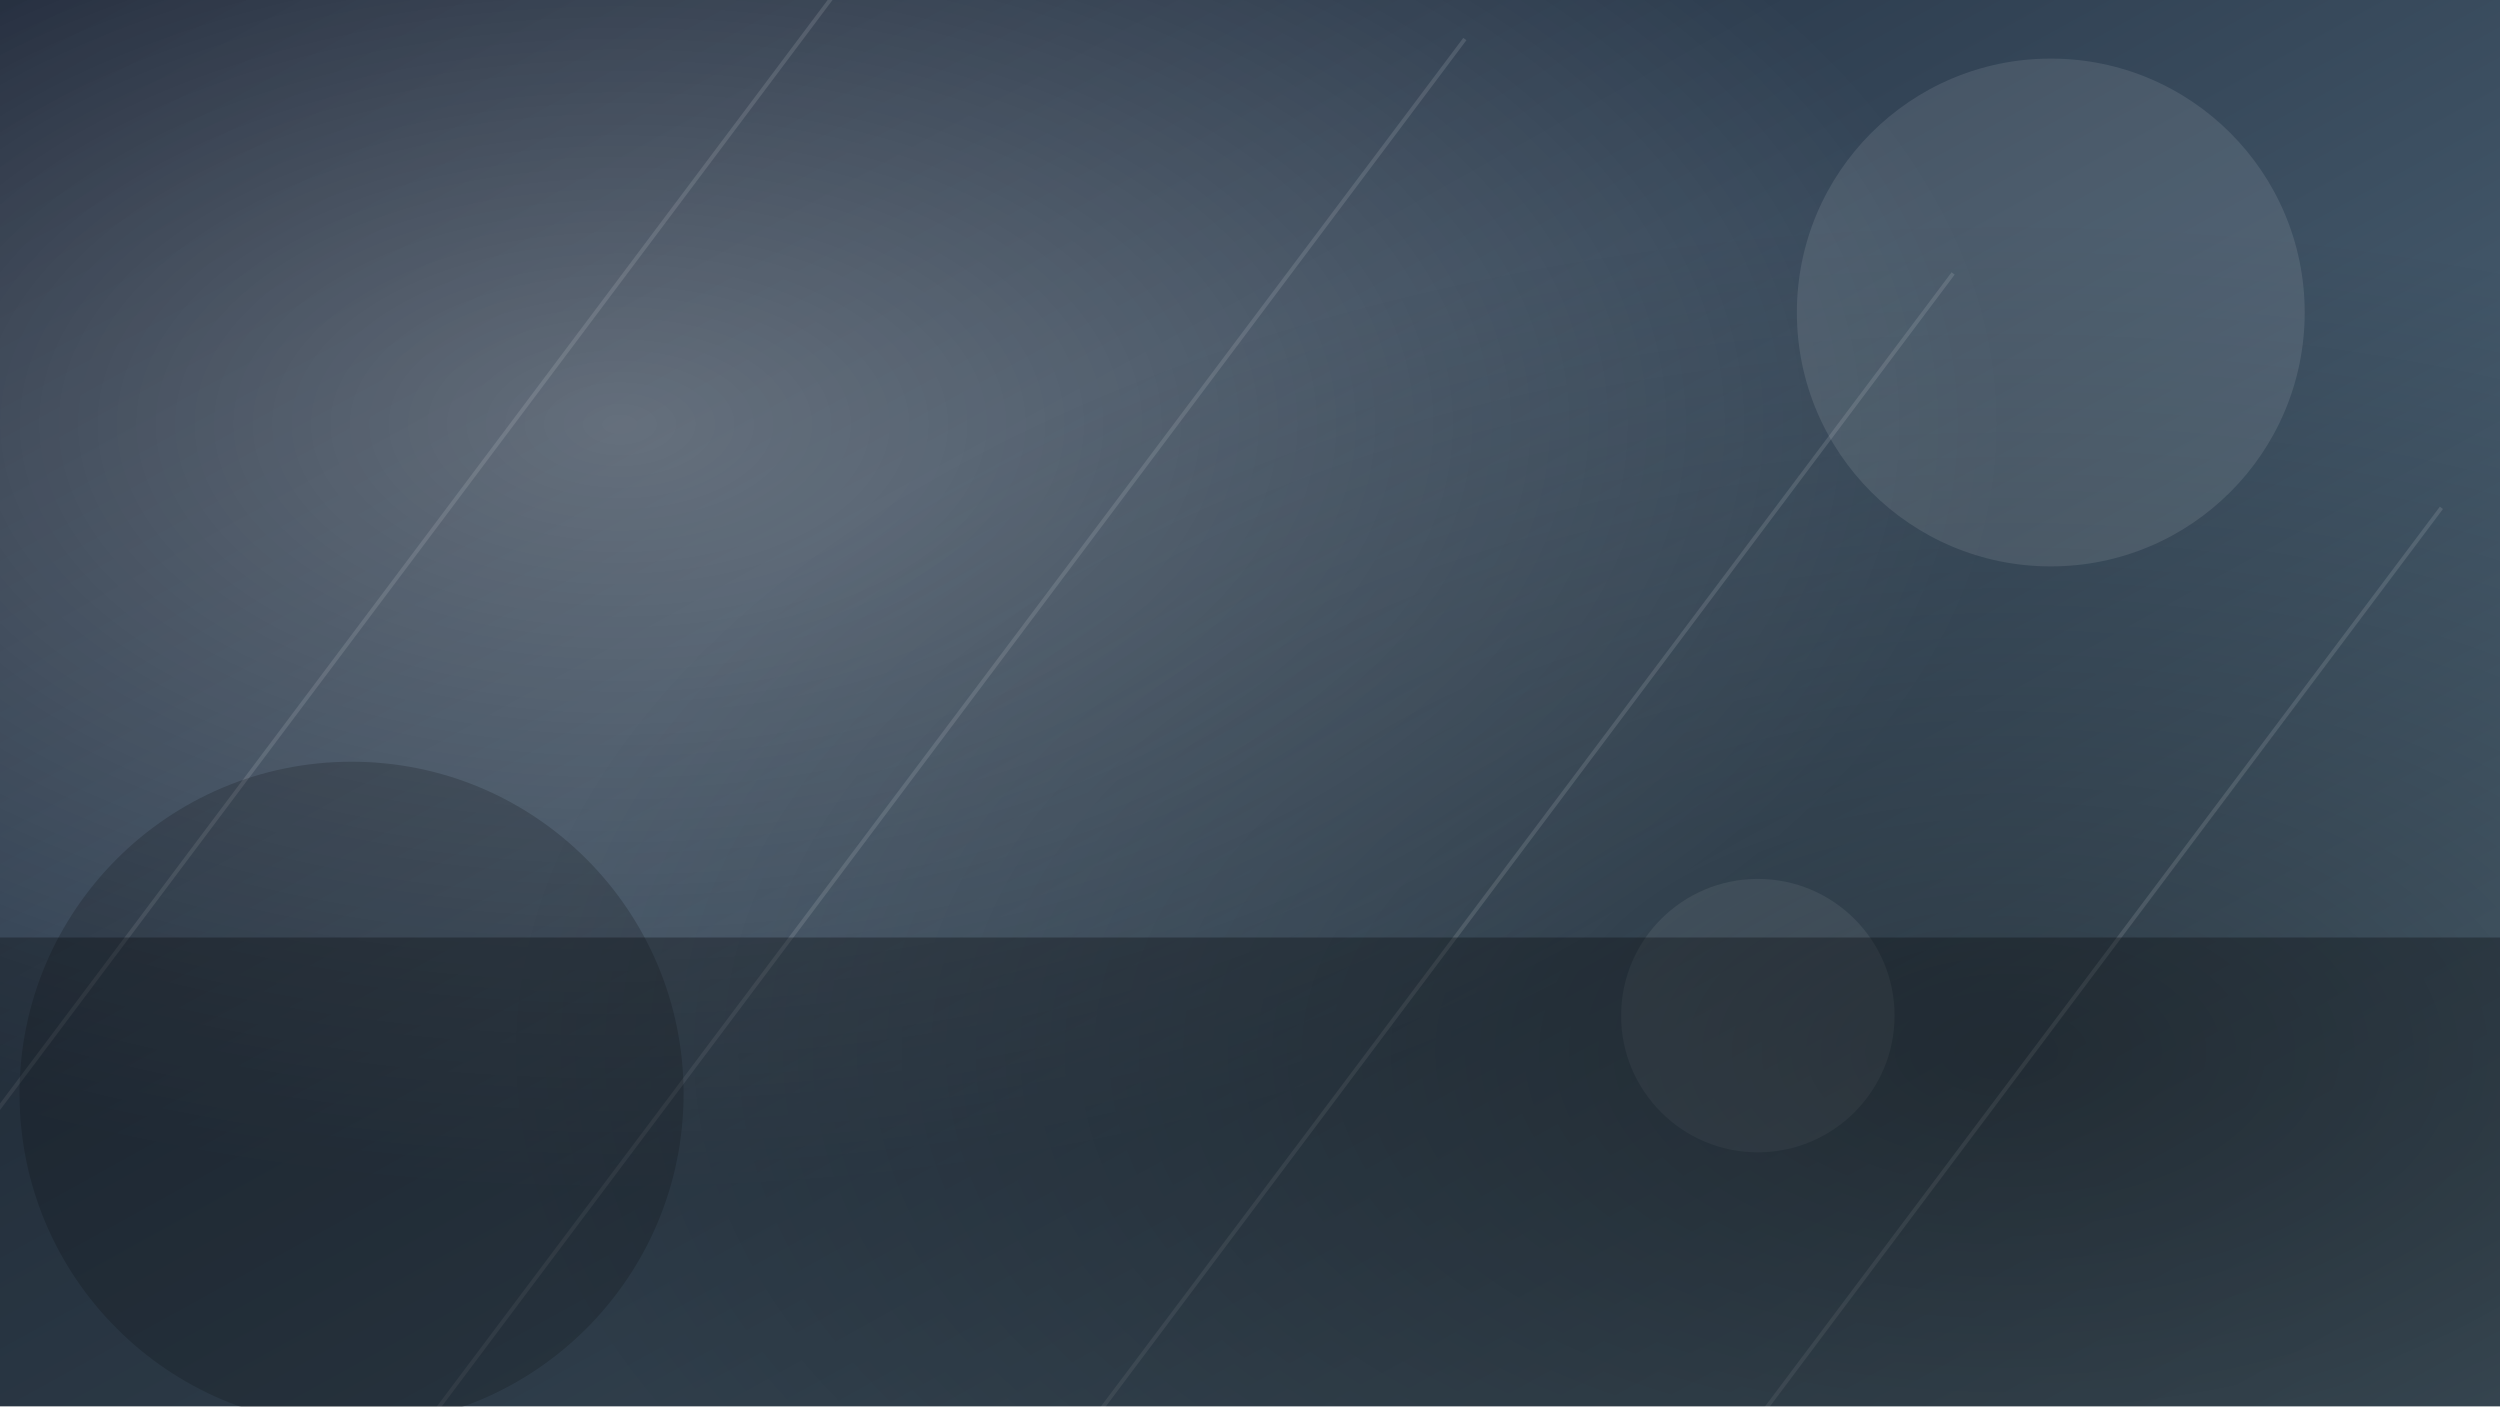
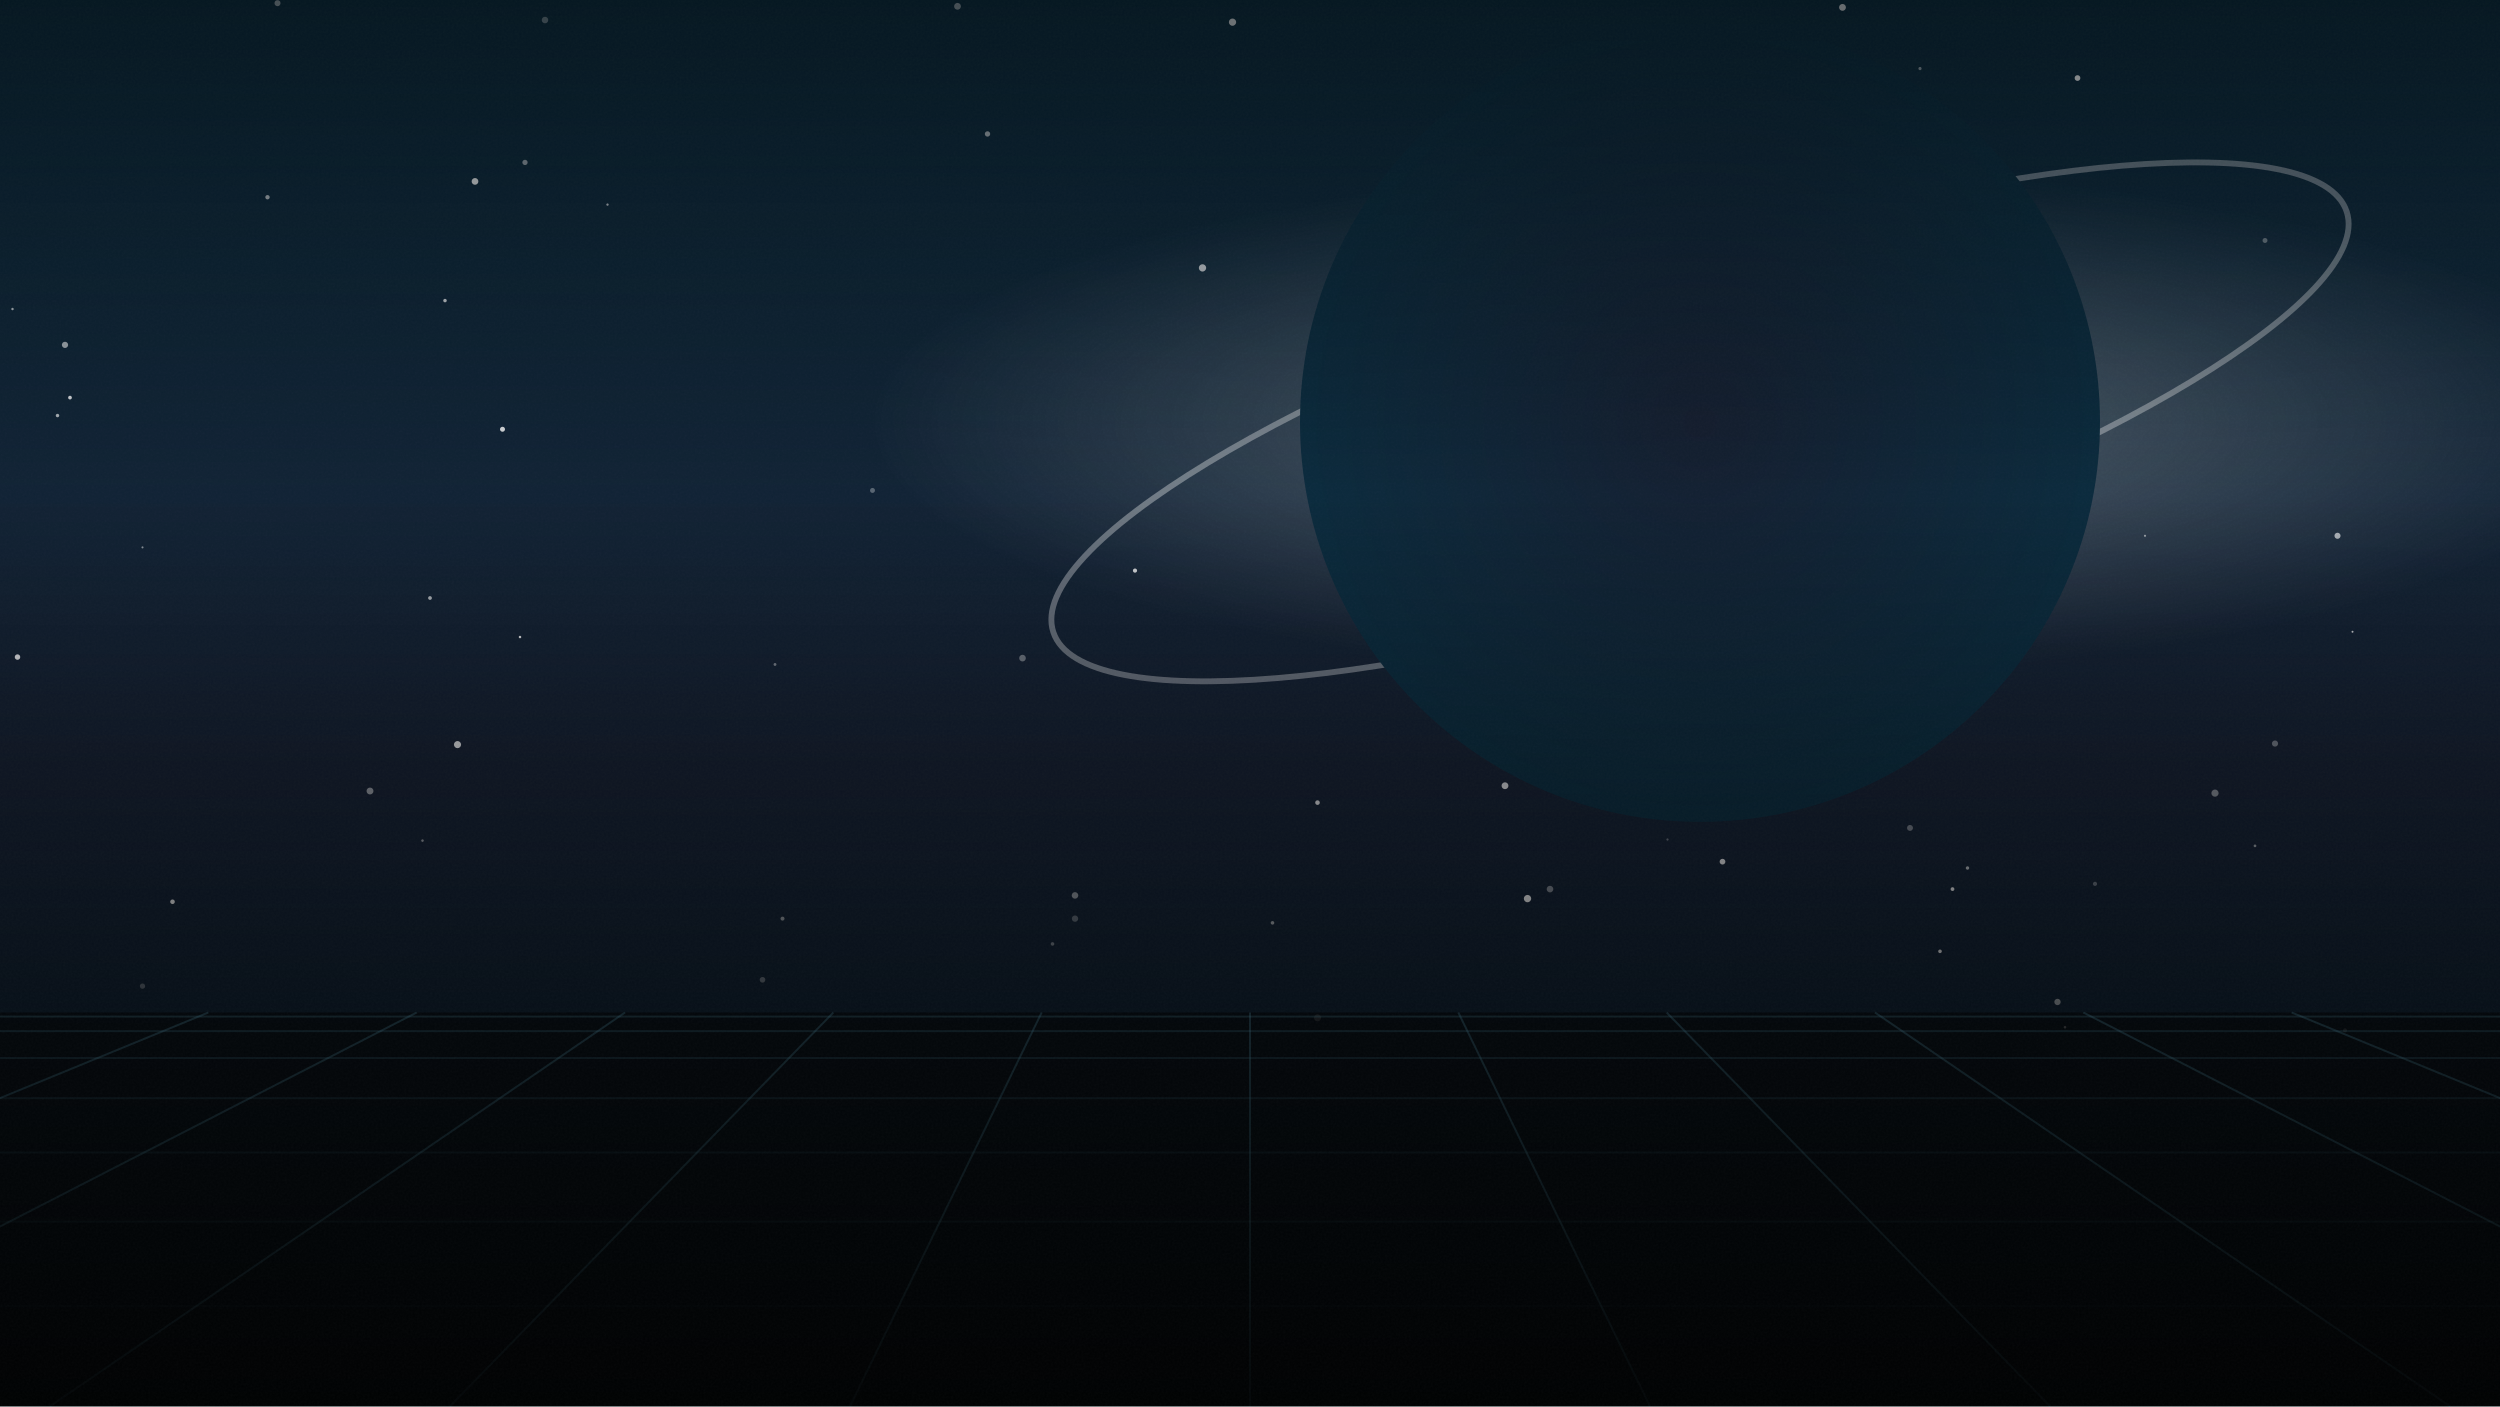
<svg xmlns="http://www.w3.org/2000/svg" width="1280" height="720" viewBox="0 0 1280 720">
  <defs>
-     <linearGradient id="bg" x1="0" y1="0" x2="1" y2="1">
-       <stop offset="0" stop-color="#141e30" />
-       <stop offset="1" stop-color="#5f7a8c" />
+     <linearGradient id="sky" x1="0" y1="0" x2="0" y2="1">
+       <stop offset="0" stop-color="#0a2a3d" />
+       <stop offset="0.55" stop-color="#141e30" />
+       <stop offset="1" stop-color="#0a2a3d" />
    </linearGradient>
-     <radialGradient id="b1" cx=".25" cy=".3" r=".55">
-       <stop offset="0" stop-color="rgba(255,255,255,.28)" />
+     <radialGradient id="glow">
+       <stop offset="0" stop-color="rgba(255,255,255,.55)" />
      <stop offset="1" stop-color="rgba(255,255,255,0)" />
    </radialGradient>
-     <radialGradient id="b2" cx=".8" cy=".75" r=".6">
-       <stop offset="0" stop-color="rgba(0,0,0,.4)" />
-       <stop offset="1" stop-color="rgba(0,0,0,0)" />
+     <linearGradient id="sea" x1="0" y1="0" x2="0" y2="1">
+       <stop offset="0" stop-color="#141e30" />
+       <stop offset="1" stop-color="#0a2a3d" />
+     </linearGradient>
+     <radialGradient id="planet">
+       <stop offset="0" stop-color="#141e30" />
+       <stop offset="1" stop-color="#0a2a3d" />
    </radialGradient>
+     <linearGradient id="track" x1="0" y1="0" x2="0" y2="1">
+       <stop offset="0" stop-color="#8c2b23" />
+       <stop offset="1" stop-color="#4a1410" />
+     </linearGradient>
+     <linearGradient id="bw" x1="0" y1="0" x2="0" y2="1">
+       <stop offset="0" stop-color="#d8d8d8" />
+       <stop offset="1" stop-color="#2a2a2a" />
+     </linearGradient>
+     <linearGradient id="vig" x1="0" y1="0" x2="0" y2="1">
+       <stop offset="0" stop-color="rgba(0,0,0,.45)" />
+       <stop offset="0.35" stop-color="rgba(0,0,0,0)" />
+       <stop offset="0.72" stop-color="rgba(0,0,0,.55)" />
+       <stop offset="1" stop-color="rgba(0,0,0,.92)" />
+     </linearGradient>
+     <filter id="grain">
+       <feTurbulence type="fractalNoise" baseFrequency="0.9" numOctaves="2" stitchTiles="stitch" />
+       <feColorMatrix type="saturate" values="0" />
+       <feComponentTransfer>
+         <feFuncA type="linear" slope="0.06" />
+       </feComponentTransfer>
+     </filter>
  </defs>
-   <rect width="1280" height="720" fill="url(#bg)" />
-   <rect width="1280" height="720" fill="url(#b1)" />
-   <rect width="1280" height="720" fill="url(#b2)" />
-   <g opacity=".12" stroke="#fff" stroke-width="2">
-     <line x1="-100" y1="700" x2="500" y2="-100" />
-     <line x1="150" y1="820" x2="750" y2="20" />
-     <line x1="400" y1="940" x2="1000" y2="140" />
-     <line x1="650" y1="1060" x2="1250" y2="260" />
+   <g>
+     <rect width="1280" height="720" fill="url(#sky)" />
+     <ellipse cx="896" cy="216" rx="448" ry="129.6" fill="url(#glow)" opacity=".55" />
+     <circle cx="257.28" cy="219.78" r="1.281" fill="rgba(255,255,255,0.827)" />
+     <circle cx="1204.48" cy="323.46" r="0.507" fill="rgba(255,255,255,0.757)" />
+     <circle cx="993.28" cy="487.08" r="0.927" fill="rgba(255,255,255,0.825)" />
+     <circle cx="615.68" cy="137.16" r="1.873" fill="rgba(255,255,255,0.712)" />
+     <circle cx="8.96" cy="336.42" r="1.406" fill="rgba(255,255,255,0.835)" />
+     <circle cx="227.84" cy="153.9" r="0.899" fill="rgba(255,255,255,0.731)" />
+     <circle cx="1098.24" cy="274.32" r="0.546" fill="rgba(255,255,255,0.539)" />
+     <circle cx="1063.68" cy="39.96" r="1.465" fill="rgba(255,255,255,0.832)" />
+     <circle cx="1154.56" cy="433.08" r="0.699" fill="rgba(255,255,255,0.529)" />
+     <circle cx="977.92" cy="370.98" r="1.313" fill="rgba(255,255,255,0.469)" />
+     <circle cx="1159.68" cy="123.12" r="1.273" fill="rgba(255,255,255,0.353)" />
+     <circle cx="1062.4" cy="199.26" r="1.262" fill="rgba(255,255,255,0.541)" />
+     <circle cx="1164.8" cy="380.7" r="1.585" fill="rgba(255,255,255,0.371)" />
+     <circle cx="505.6" cy="68.58" r="1.378" fill="rgba(255,255,255,0.572)" />
+     <circle cx="806.4" cy="261.9" r="1.308" fill="rgba(255,255,255,0.817)" />
+     <circle cx="802.56" cy="349.92" r="1.354" fill="rgba(255,255,255,0.848)" />
+     <circle cx="998.4" cy="74.52" r="0.637" fill="rgba(255,255,255,0.819)" />
+     <circle cx="266.24" cy="326.16" r="0.636" fill="rgba(255,255,255,0.844)" />
+     <circle cx="1200.64" cy="527.58" r="1.024" fill="rgba(255,255,255,0.324)" />
+     <circle cx="400.64" cy="470.34" r="1.029" fill="rgba(255,255,255,0.529)" />
+     <circle cx="72.96" cy="504.9" r="1.36" fill="rgba(255,255,255,0.334)" />
+     <circle cx="88.32" cy="461.7" r="1.18" fill="rgba(255,255,255,0.853)" />
+     <circle cx="943.36" cy="3.78" r="1.753" fill="rgba(255,255,255,0.715)" />
+     <circle cx="770.56" cy="402.3" r="1.756" fill="rgba(255,255,255,0.748)" />
+     <circle cx="216.32" cy="430.38" r="0.65" fill="rgba(255,255,255,0.523)" />
+     <circle cx="396.8" cy="340.2" r="0.744" fill="rgba(255,255,255,0.424)" />
+     <circle cx="581.12" cy="292.14" r="1.07" fill="rgba(255,255,255,0.803)" />
+     <circle cx="793.6" cy="455.22" r="1.696" fill="rgba(255,255,255,0.428)" />
+     <circle cx="136.96" cy="100.98" r="1.119" fill="rgba(255,255,255,0.613)" />
+     <circle cx="550.4" cy="470.34" r="1.633" fill="rgba(255,255,255,0.322)" />
+     <circle cx="881.92" cy="441.18" r="1.47" fill="rgba(255,255,255,0.814)" />
+     <circle cx="1053.44" cy="513" r="1.634" fill="rgba(255,255,255,0.591)" />
+     <circle cx="853.76" cy="429.84" r="0.576" fill="rgba(255,255,255,0.346)" />
+     <circle cx="446.72" cy="251.1" r="1.273" fill="rgba(255,255,255,0.303)" />
+     <circle cx="1007.36" cy="444.42" r="0.877" fill="rgba(255,255,255,0.65)" />
+     <circle cx="1072.64" cy="452.52" r="1.071" fill="rgba(255,255,255,0.344)" />
+     <circle cx="885.76" cy="241.38" r="1.535" fill="rgba(255,255,255,0.515)" />
+     <circle cx="674.56" cy="410.94" r="1.182" fill="rgba(255,255,255,0.769)" />
+     <circle cx="651.52" cy="472.5" r="0.92" fill="rgba(255,255,255,0.586)" />
+     <circle cx="999.68" cy="455.22" r="0.972" fill="rgba(255,255,255,0.832)" />
+     <circle cx="837.12" cy="383.94" r="1.766" fill="rgba(255,255,255,0.679)" />
+     <circle cx="29.44" cy="212.76" r="0.884" fill="rgba(255,255,255,0.66)" />
+     <circle cx="268.8" cy="83.16" r="1.355" fill="rgba(255,255,255,0.493)" />
+     <circle cx="1057.28" cy="525.96" r="0.66" fill="rgba(255,255,255,0.734)" />
+     <circle cx="311.04" cy="104.76" r="0.601" fill="rgba(255,255,255,0.655)" />
+     <circle cx="243.2" cy="92.88" r="1.725" fill="rgba(255,255,255,0.803)" />
+     <circle cx="550.4" cy="458.46" r="1.684" fill="rgba(255,255,255,0.511)" />
+     <circle cx="390.4" cy="501.66" r="1.442" fill="rgba(255,255,255,0.365)" />
+     <circle cx="6.4" cy="158.22" r="0.626" fill="rgba(255,255,255,0.649)" />
+     <circle cx="674.56" cy="521.1" r="1.812" fill="rgba(255,255,255,0.326)" />
+     <circle cx="142.08" cy="1.62" r="1.546" fill="rgba(255,255,255,0.476)" />
+     <circle cx="889.6" cy="353.16" r="1.897" fill="rgba(255,255,255,0.683)" />
+     <circle cx="33.28" cy="176.58" r="1.598" fill="rgba(255,255,255,0.599)" />
+     <circle cx="631.04" cy="11.34" r="1.862" fill="rgba(255,255,255,0.732)" />
+     <circle cx="782.08" cy="460.08" r="1.88" fill="rgba(255,255,255,0.883)" />
+     <circle cx="523.52" cy="336.96" r="1.71" fill="rgba(255,255,255,0.373)" />
+     <circle cx="279.04" cy="10.26" r="1.673" fill="rgba(255,255,255,0.355)" />
+     <circle cx="983.04" cy="35.1" r="0.821" fill="rgba(255,255,255,0.466)" />
+     <circle cx="977.92" cy="423.9" r="1.523" fill="rgba(255,255,255,0.373)" />
+     <circle cx="490.24" cy="3.24" r="1.742" fill="rgba(255,255,255,0.463)" />
+     <circle cx="762.88" cy="58.86" r="1.285" fill="rgba(255,255,255,0.633)" />
+     <circle cx="72.96" cy="280.26" r="0.522" fill="rgba(255,255,255,0.505)" />
+     <circle cx="794.88" cy="356.94" r="0.569" fill="rgba(255,255,255,0.676)" />
+     <circle cx="35.84" cy="203.58" r="0.958" fill="rgba(255,255,255,0.818)" />
+     <circle cx="220.16" cy="306.18" r="0.968" fill="rgba(255,255,255,0.635)" />
+     <circle cx="1196.8" cy="274.32" r="1.561" fill="rgba(255,255,255,0.629)" />
+     <circle cx="538.88" cy="483.3" r="0.919" fill="rgba(255,255,255,0.411)" />
+     <circle cx="189.44" cy="405" r="1.767" fill="rgba(255,255,255,0.496)" />
+     <circle cx="234.24" cy="381.24" r="1.826" fill="rgba(255,255,255,0.79)" />
+     <circle cx="1134.08" cy="406.08" r="1.851" fill="rgba(255,255,255,0.439)" />
+     <ellipse cx="870.4" cy="216" rx="348.16" ry="81.92" fill="none" stroke="rgba(255,255,255,.35)" stroke-width="3" transform="rotate(-18 870.4 216)" />
+     <circle cx="870.4" cy="216" r="204.8" fill="url(#planet)" />
+     <rect x="0" y="518.4" width="1280" height="201.6" fill="rgba(0,0,0,.55)" />
+     <line x1="0" y1="518.4" x2="-588.8" y2="720" stroke="rgba(120,220,255,.30)" stroke-width="1" />
+     <line x1="106.667" y1="518.4" x2="-384" y2="720" stroke="rgba(120,220,255,.30)" stroke-width="1" />
+     <line x1="213.333" y1="518.4" x2="-179.2" y2="720" stroke="rgba(120,220,255,.30)" stroke-width="1" />
+     <line x1="320" y1="518.4" x2="25.6" y2="720" stroke="rgba(120,220,255,.30)" stroke-width="1" />
+     <line x1="426.667" y1="518.4" x2="230.4" y2="720" stroke="rgba(120,220,255,.30)" stroke-width="1" />
+     <line x1="533.333" y1="518.4" x2="435.2" y2="720" stroke="rgba(120,220,255,.30)" stroke-width="1" />
+     <line x1="640" y1="518.4" x2="640" y2="720" stroke="rgba(120,220,255,.30)" stroke-width="1" />
+     <line x1="746.667" y1="518.4" x2="844.8" y2="720" stroke="rgba(120,220,255,.30)" stroke-width="1" />
+     <line x1="853.333" y1="518.4" x2="1049.6" y2="720" stroke="rgba(120,220,255,.30)" stroke-width="1" />
+     <line x1="960" y1="518.4" x2="1254.4" y2="720" stroke="rgba(120,220,255,.30)" stroke-width="1" />
+     <line x1="1066.667" y1="518.4" x2="1459.2" y2="720" stroke="rgba(120,220,255,.30)" stroke-width="1" />
+     <line x1="1173.333" y1="518.4" x2="1664" y2="720" stroke="rgba(120,220,255,.30)" stroke-width="1" />
+     <line x1="1280" y1="518.4" x2="1868.8" y2="720" stroke="rgba(120,220,255,.30)" stroke-width="1" />
+     <line x1="0" y1="520.478" x2="1280" y2="520.478" stroke="rgba(120,220,255,0.25)" stroke-width="1" />
+     <line x1="0" y1="527.949" x2="1280" y2="527.949" stroke="rgba(120,220,255,0.22)" stroke-width="1" />
+     <line x1="0" y1="541.7" x2="1280" y2="541.7" stroke="rgba(120,220,255,0.19)" stroke-width="1" />
+     <line x1="0" y1="562.276" x2="1280" y2="562.276" stroke="rgba(120,220,255,0.16)" stroke-width="1" />
+     <line x1="0" y1="590.085" x2="1280" y2="590.085" stroke="rgba(120,220,255,0.13)" stroke-width="1" />
+     <line x1="0" y1="625.46" x2="1280" y2="625.46" stroke="rgba(120,220,255,0.1)" stroke-width="1" />
+     <line x1="0" y1="668.682" x2="1280" y2="668.682" stroke="rgba(120,220,255,0.07)" stroke-width="1" />
  </g>
-   <circle cx="1050" cy="160" r="130" fill="rgba(255,255,255,.10)" />
-   <circle cx="180" cy="560" r="170" fill="rgba(0,0,0,.18)" />
-   <circle cx="900" cy="520" r="70" fill="rgba(255,255,255,.07)" />
-   <rect x="0" y="480" width="1280" height="240" fill="rgba(10,12,16,.35)" />
+   <rect width="1280" height="720" fill="url(#vig)" />
+   <rect width="1280" height="720" filter="url(#grain)" opacity=".45" />
</svg>
